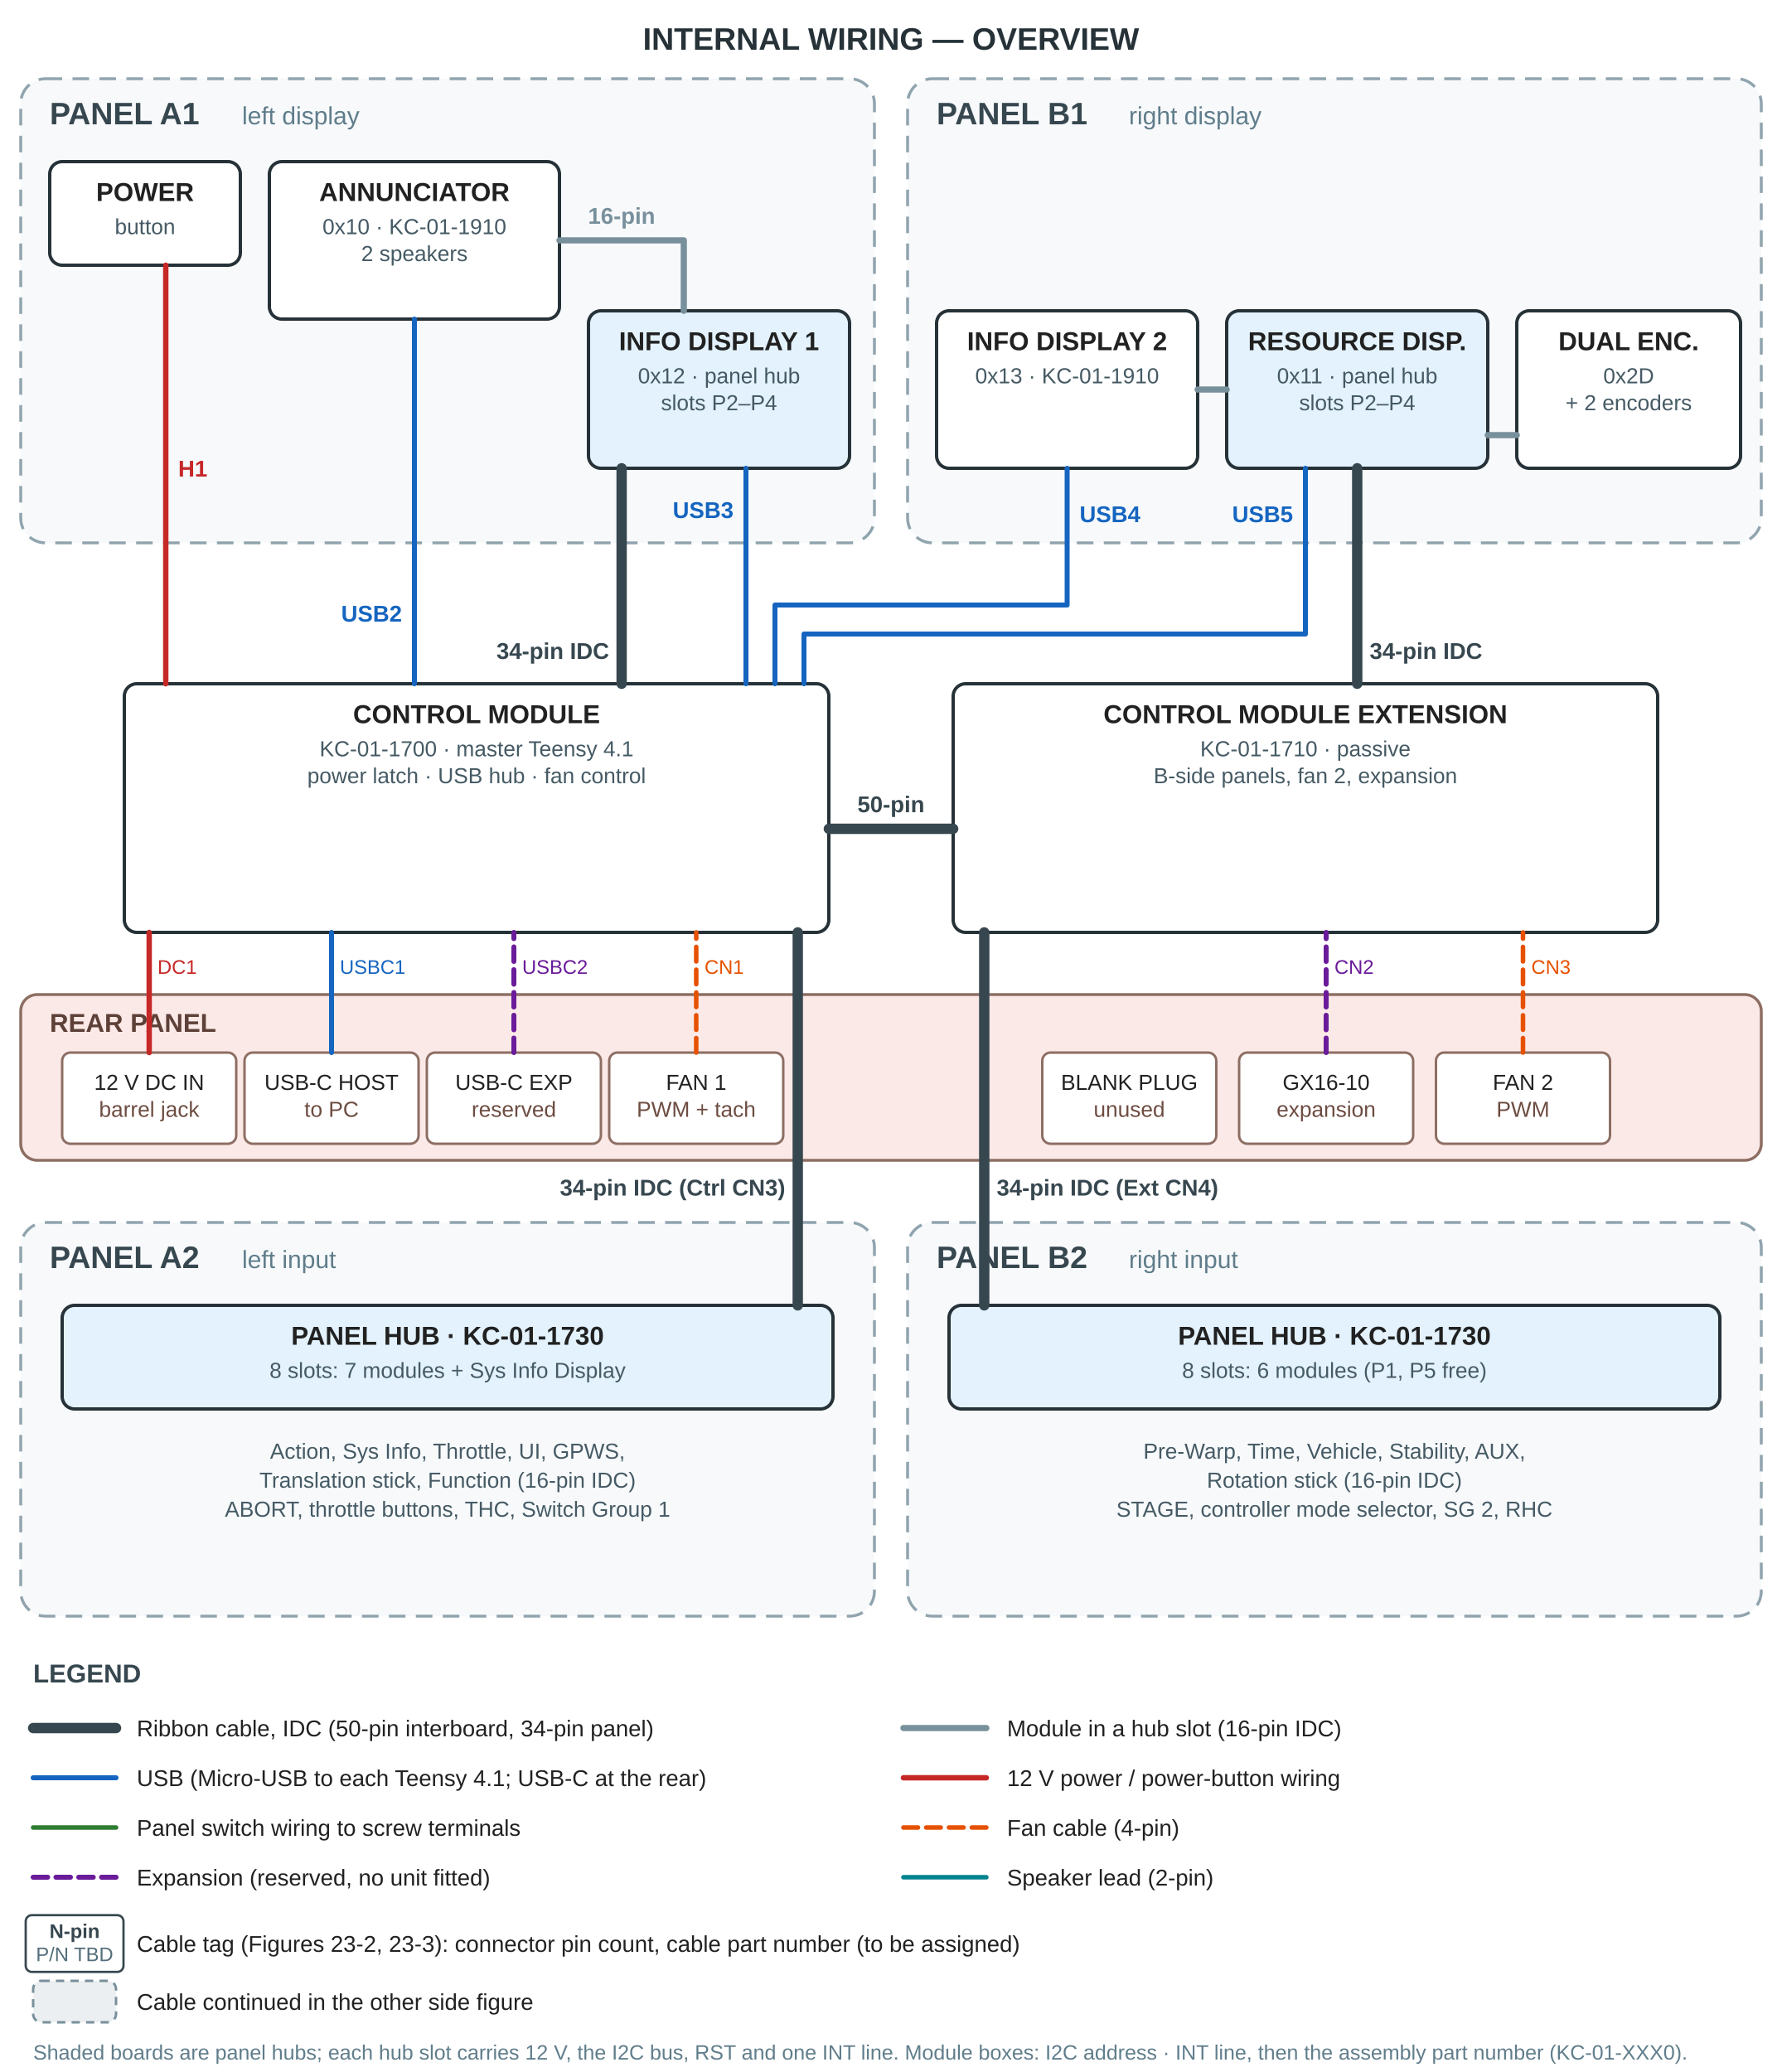
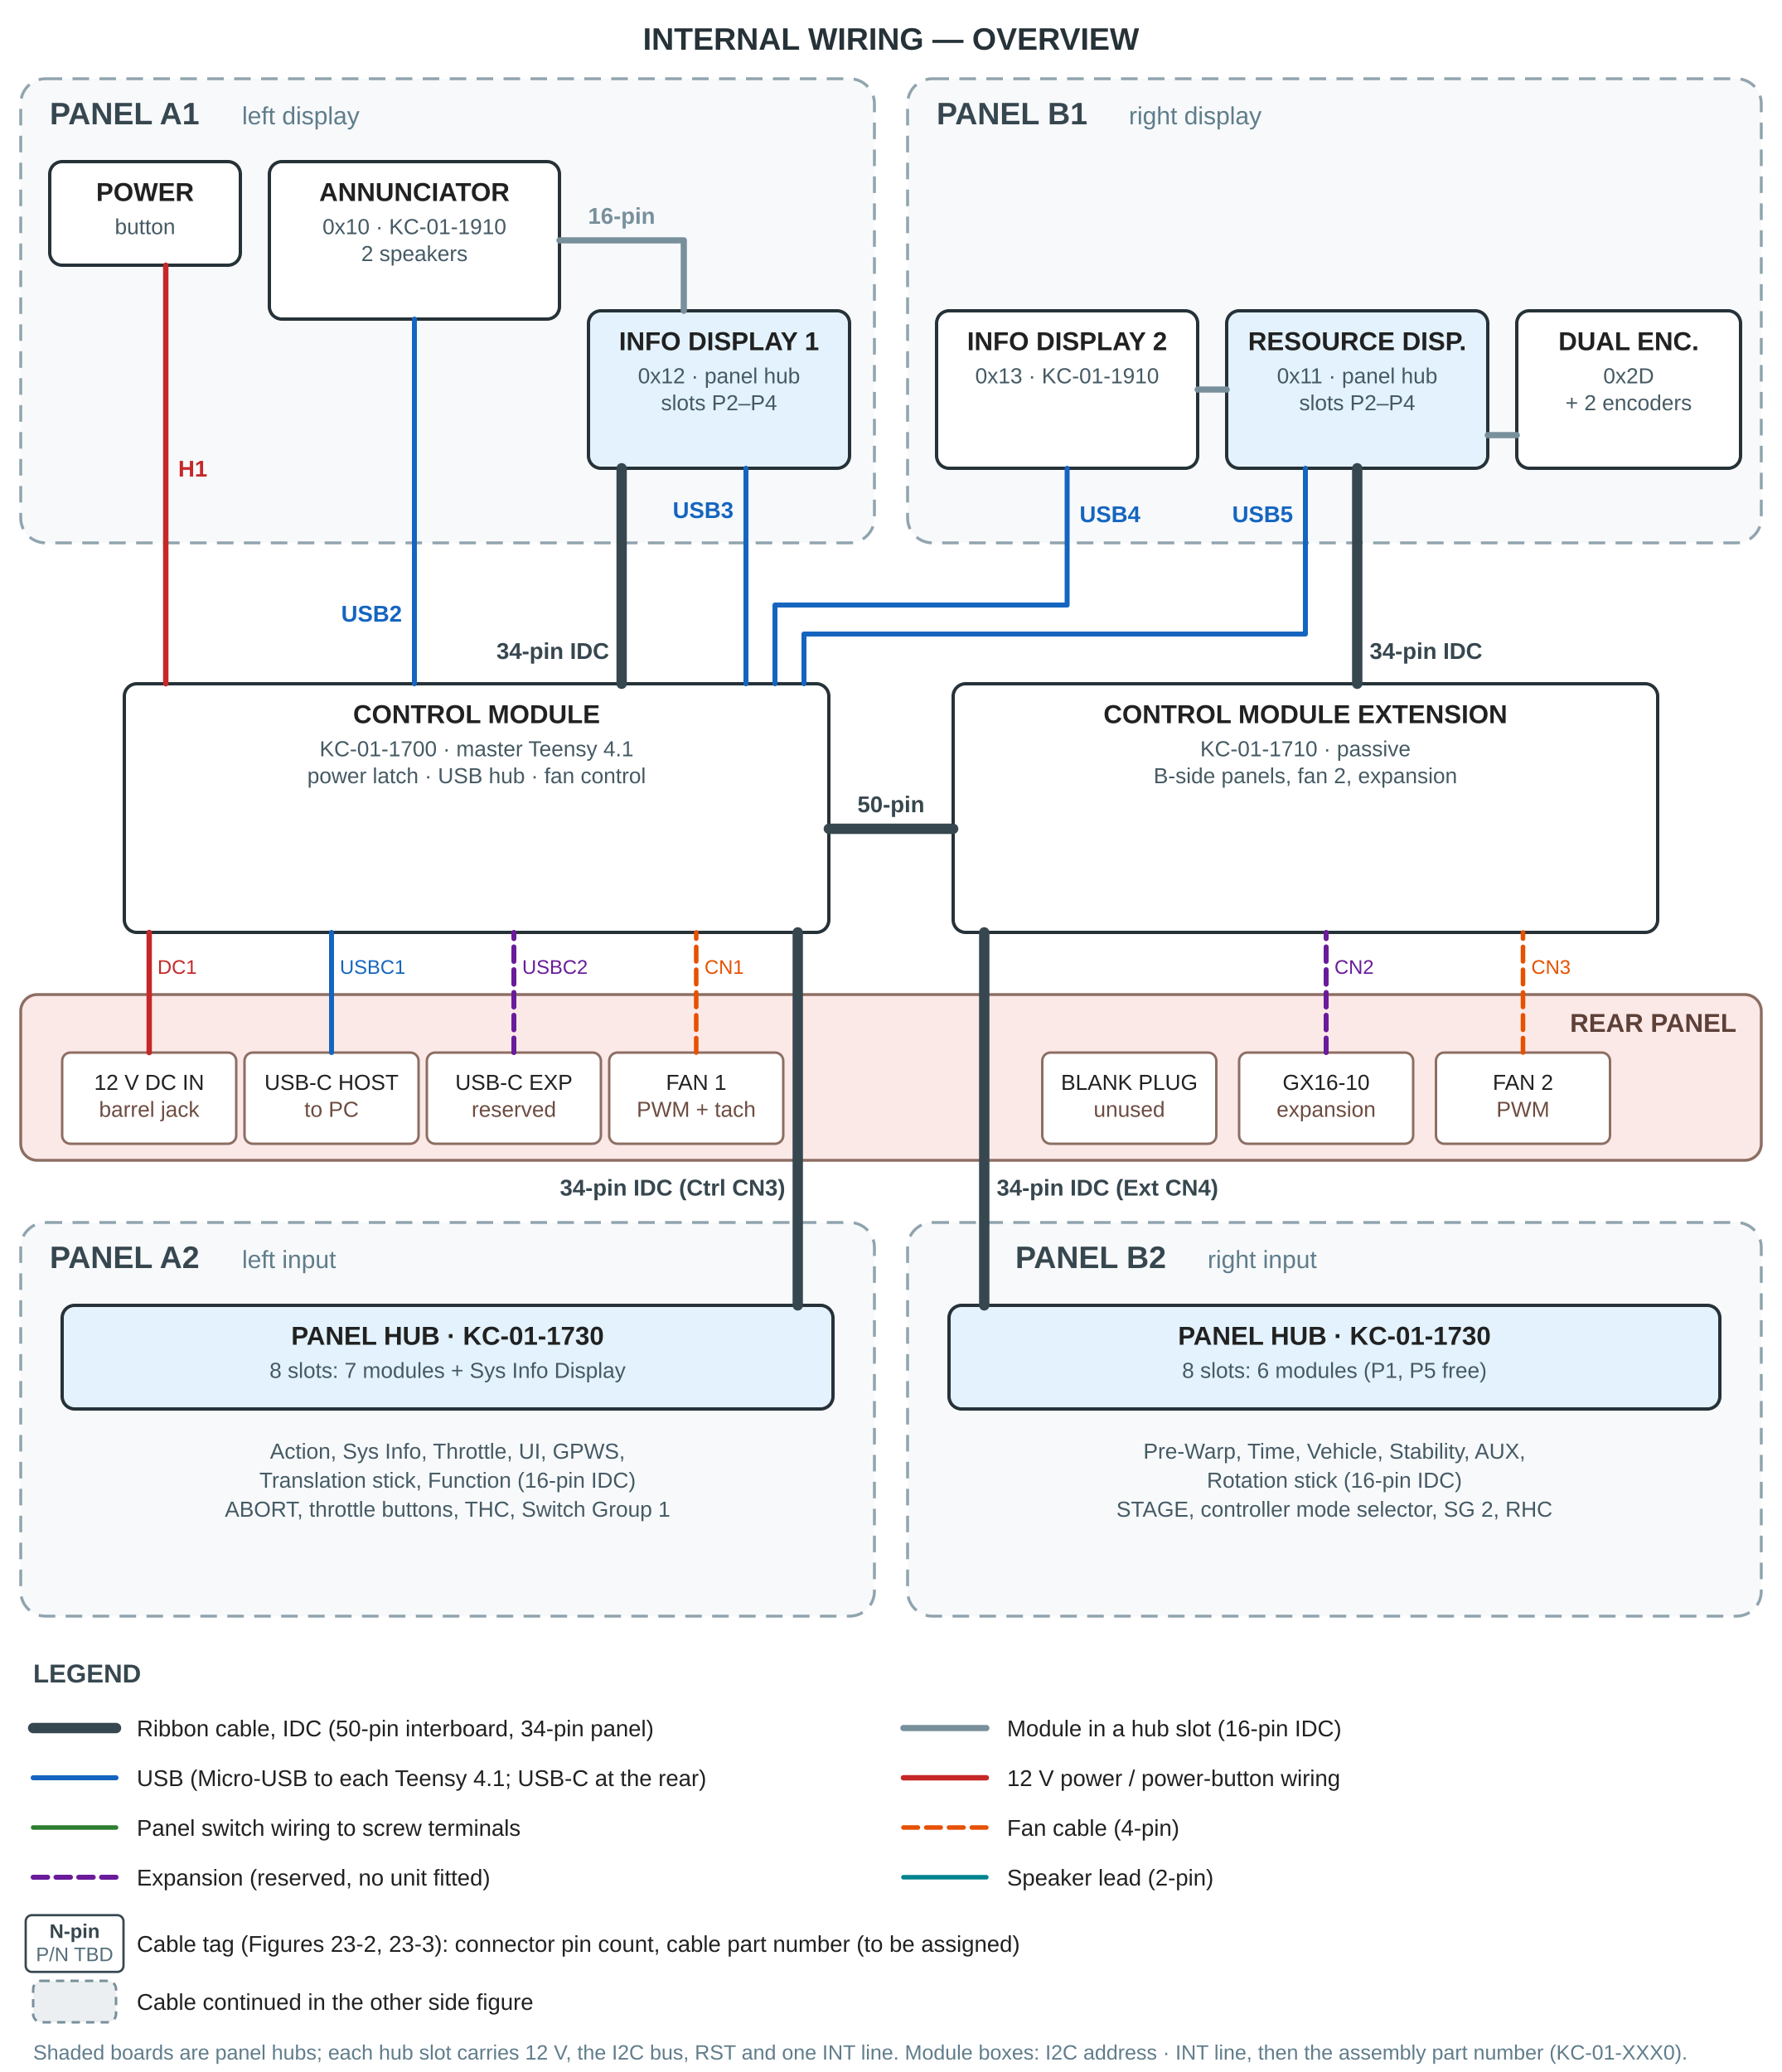
<svg xmlns="http://www.w3.org/2000/svg" width="860" height="1000" viewBox="0 0 860 1000" font-family="Liberation Sans, Arial, Helvetica, sans-serif">
  <rect width="100%" height="100%" fill="#ffffff" />
  <text x="430.0" y="24.0" font-size="15" font-weight="bold" text-anchor="middle" fill="#263238">INTERNAL WIRING — OVERVIEW</text>
  <rect x="10.0" y="38.0" width="412.0" height="224.0" rx="12" fill="#f7f9fb" stroke="#90a4ae" stroke-width="1.4" stroke-dasharray="8 5" />
  <text x="24.0" y="60.0" font-size="15" font-weight="bold" text-anchor="start" fill="#37474f">PANEL A1</text>
  <text x="116.8" y="60.0" font-size="12" font-weight="normal" text-anchor="start" fill="#607d8b">left display</text>
  <rect x="438.0" y="38.0" width="412.0" height="224.0" rx="12" fill="#f7f9fb" stroke="#90a4ae" stroke-width="1.4" stroke-dasharray="8 5" />
  <text x="452.0" y="60.0" font-size="15" font-weight="bold" text-anchor="start" fill="#37474f">PANEL B1</text>
  <text x="544.8" y="60.0" font-size="12" font-weight="normal" text-anchor="start" fill="#607d8b">right display</text>
  <rect x="24.0" y="78.0" width="92.0" height="50.0" rx="6" fill="#ffffff" stroke="#263238" stroke-width="1.6" />
  <text x="70.0" y="97.0" font-size="12.5" font-weight="bold" text-anchor="middle" fill="#212121">POWER</text>
  <text x="70.0" y="113.0" font-size="10.5" font-weight="normal" text-anchor="middle" fill="#455a64">button</text>
  <rect x="130.0" y="78.0" width="140.0" height="76.0" rx="6" fill="#ffffff" stroke="#263238" stroke-width="1.6" />
  <text x="200.0" y="97.0" font-size="12.5" font-weight="bold" text-anchor="middle" fill="#212121">ANNUNCIATOR</text>
  <text x="200.0" y="113.0" font-size="10.5" font-weight="normal" text-anchor="middle" fill="#455a64">0x10 · KC-01-1910</text>
  <text x="200.0" y="126.0" font-size="10.5" font-weight="normal" text-anchor="middle" fill="#455a64">2 speakers</text>
  <rect x="284.0" y="150.0" width="126.0" height="76.0" rx="6" fill="#e3f2fd" stroke="#263238" stroke-width="1.6" />
  <text x="347.0" y="169.0" font-size="12.5" font-weight="bold" text-anchor="middle" fill="#212121">INFO DISPLAY 1</text>
  <text x="347.0" y="185.0" font-size="10.5" font-weight="normal" text-anchor="middle" fill="#455a64">0x12 · panel hub</text>
  <text x="347.0" y="198.0" font-size="10.5" font-weight="normal" text-anchor="middle" fill="#455a64">slots P2–P4</text>
  <rect x="452.0" y="150.0" width="126.0" height="76.0" rx="6" fill="#ffffff" stroke="#263238" stroke-width="1.6" />
  <text x="515.0" y="169.0" font-size="12.5" font-weight="bold" text-anchor="middle" fill="#212121">INFO DISPLAY 2</text>
  <text x="515.0" y="185.0" font-size="10.5" font-weight="normal" text-anchor="middle" fill="#455a64">0x13 · KC-01-1910</text>
  <rect x="592.0" y="150.0" width="126.0" height="76.0" rx="6" fill="#e3f2fd" stroke="#263238" stroke-width="1.6" />
  <text x="655.0" y="169.0" font-size="12.5" font-weight="bold" text-anchor="middle" fill="#212121">RESOURCE DISP.</text>
  <text x="655.0" y="185.0" font-size="10.5" font-weight="normal" text-anchor="middle" fill="#455a64">0x11 · panel hub</text>
  <text x="655.0" y="198.0" font-size="10.5" font-weight="normal" text-anchor="middle" fill="#455a64">slots P2–P4</text>
  <rect x="732.0" y="150.0" width="108.0" height="76.0" rx="6" fill="#ffffff" stroke="#263238" stroke-width="1.6" />
  <text x="786.0" y="169.0" font-size="12.5" font-weight="bold" text-anchor="middle" fill="#212121">DUAL ENC.</text>
  <text x="786.0" y="185.0" font-size="10.5" font-weight="normal" text-anchor="middle" fill="#455a64">0x2D</text>
  <text x="786.0" y="198.0" font-size="10.5" font-weight="normal" text-anchor="middle" fill="#455a64">+ 2 encoders</text>
  <polyline points="270.0,116.0 330.0,116.0 330.0,150.0" fill="none" stroke="#78909c" stroke-width="3.0" stroke-linejoin="round" stroke-linecap="round" />
  <polyline points="578.0,188.0 592.0,188.0" fill="none" stroke="#78909c" stroke-width="3.0" stroke-linejoin="round" stroke-linecap="round" />
  <polyline points="718.0,210.0 732.0,210.0" fill="none" stroke="#78909c" stroke-width="3.0" stroke-linejoin="round" stroke-linecap="round" />
  <text x="300.0" y="108.0" font-size="11" font-weight="bold" text-anchor="middle" fill="#78909c">16-pin</text>
  <rect x="60.0" y="330.0" width="340.0" height="120.0" rx="6" fill="#ffffff" stroke="#263238" stroke-width="1.6" />
  <text x="230.0" y="349.0" font-size="12.5" font-weight="bold" text-anchor="middle" fill="#212121">CONTROL MODULE</text>
  <text x="230.0" y="365.0" font-size="10.5" font-weight="normal" text-anchor="middle" fill="#455a64">KC-01-1700 · master Teensy 4.1</text>
  <text x="230.0" y="378.0" font-size="10.5" font-weight="normal" text-anchor="middle" fill="#455a64">power latch · USB hub · fan control</text>
  <rect x="460.0" y="330.0" width="340.0" height="120.0" rx="6" fill="#ffffff" stroke="#263238" stroke-width="1.6" />
  <text x="630.0" y="349.0" font-size="12.5" font-weight="bold" text-anchor="middle" fill="#212121">CONTROL MODULE EXTENSION</text>
  <text x="630.0" y="365.0" font-size="10.5" font-weight="normal" text-anchor="middle" fill="#455a64">KC-01-1710 · passive</text>
  <text x="630.0" y="378.0" font-size="10.5" font-weight="normal" text-anchor="middle" fill="#455a64">B-side panels, fan 2, expansion</text>
  <polyline points="400.0,400.0 460.0,400.0" fill="none" stroke="#37474f" stroke-width="5.0" stroke-linejoin="round" stroke-linecap="round" />
  <text x="430.0" y="392.0" font-size="11" font-weight="bold" text-anchor="middle" fill="#37474f">50-pin</text>
  <polyline points="300.0,226.0 300.0,330.0" fill="none" stroke="#37474f" stroke-width="5.0" stroke-linejoin="round" stroke-linecap="round" />
  <text x="294.0" y="318.0" font-size="11" font-weight="bold" text-anchor="end" fill="#37474f">34-pin IDC</text>
  <polyline points="655.0,226.0 655.0,330.0" fill="none" stroke="#37474f" stroke-width="5.0" stroke-linejoin="round" stroke-linecap="round" />
  <text x="661.0" y="318.0" font-size="11" font-weight="bold" text-anchor="start" fill="#37474f">34-pin IDC</text>
  <polyline points="200.0,330.0 200.0,154.0" fill="none" stroke="#1565c0" stroke-width="2.4" stroke-linejoin="round" stroke-linecap="round" />
  <text x="194.0" y="300.0" font-size="11" font-weight="bold" text-anchor="end" fill="#1565c0">USB2</text>
  <polyline points="360.0,330.0 360.0,226.0" fill="none" stroke="#1565c0" stroke-width="2.4" stroke-linejoin="round" stroke-linecap="round" />
  <text x="354.0" y="250.0" font-size="11" font-weight="bold" text-anchor="end" fill="#1565c0">USB3</text>
  <polyline points="374.0,330.0 374.0,292.0 515.0,292.0 515.0,226.0" fill="none" stroke="#1565c0" stroke-width="2.4" stroke-linejoin="round" stroke-linecap="round" />
  <text x="521.0" y="252.0" font-size="11" font-weight="bold" text-anchor="start" fill="#1565c0">USB4</text>
  <polyline points="388.0,330.0 388.0,306.0 630.0,306.0 630.0,226.0" fill="none" stroke="#1565c0" stroke-width="2.4" stroke-linejoin="round" stroke-linecap="round" />
  <text x="624.0" y="252.0" font-size="11" font-weight="bold" text-anchor="end" fill="#1565c0">USB5</text>
  <polyline points="80.0,128.0 80.0,330.0" fill="none" stroke="#c62828" stroke-width="2.6" stroke-linejoin="round" stroke-linecap="round" />
  <text x="86.0" y="230.0" font-size="11" font-weight="bold" text-anchor="start" fill="#c62828">H1</text>
  <rect x="10.0" y="480.0" width="840.0" height="80.0" rx="8" fill="#fbe9e7" stroke="#8d6e63" stroke-width="1.4" />
-   <text x="24.0" y="498.0" font-size="12.5" font-weight="bold" text-anchor="start" fill="#5d4037">REAR PANEL</text>
+   <text x="838.0" y="498.0" font-size="12.5" font-weight="bold" text-anchor="end" fill="#5d4037">REAR PANEL</text>
  <rect x="30.0" y="508.0" width="84.0" height="44.0" rx="4" fill="#ffffff" stroke="#8d6e63" stroke-width="1.2" />
  <text x="72.0" y="526.0" font-size="10.5" font-weight="normal" text-anchor="middle" fill="#212121">12 V DC IN</text>
  <text x="72.0" y="539.0" font-size="10.5" font-weight="normal" text-anchor="middle" fill="#6d4c41">barrel jack</text>
  <polyline points="72.0,508.0 72.0,450.0" fill="none" stroke="#c62828" stroke-width="2.6" stroke-linejoin="round" stroke-linecap="round" />
  <text x="76.0" y="470.0" font-size="9.5" font-weight="normal" text-anchor="start" fill="#c62828">DC1</text>
  <rect x="118.0" y="508.0" width="84.0" height="44.0" rx="4" fill="#ffffff" stroke="#8d6e63" stroke-width="1.2" />
  <text x="160.0" y="526.0" font-size="10.5" font-weight="normal" text-anchor="middle" fill="#212121">USB-C HOST</text>
  <text x="160.0" y="539.0" font-size="10.5" font-weight="normal" text-anchor="middle" fill="#6d4c41">to PC</text>
  <polyline points="160.0,508.0 160.0,450.0" fill="none" stroke="#1565c0" stroke-width="2.4" stroke-linejoin="round" stroke-linecap="round" />
  <text x="164.0" y="470.0" font-size="9.5" font-weight="normal" text-anchor="start" fill="#1565c0">USBC1</text>
  <rect x="206.0" y="508.0" width="84.0" height="44.0" rx="4" fill="#ffffff" stroke="#8d6e63" stroke-width="1.2" />
  <text x="248.0" y="526.0" font-size="10.5" font-weight="normal" text-anchor="middle" fill="#212121">USB-C EXP</text>
  <text x="248.0" y="539.0" font-size="10.5" font-weight="normal" text-anchor="middle" fill="#6d4c41">reserved</text>
  <polyline points="248.0,508.0 248.0,450.0" fill="none" stroke="#6a1b9a" stroke-width="2.4" stroke-linejoin="round" stroke-linecap="round" stroke-dasharray="7 4" />
  <text x="252.0" y="470.0" font-size="9.5" font-weight="normal" text-anchor="start" fill="#6a1b9a">USBC2</text>
  <rect x="294.0" y="508.0" width="84.0" height="44.0" rx="4" fill="#ffffff" stroke="#8d6e63" stroke-width="1.2" />
  <text x="336.0" y="526.0" font-size="10.5" font-weight="normal" text-anchor="middle" fill="#212121">FAN 1</text>
  <text x="336.0" y="539.0" font-size="10.5" font-weight="normal" text-anchor="middle" fill="#6d4c41">PWM + tach</text>
  <polyline points="336.0,508.0 336.0,450.0" fill="none" stroke="#e65100" stroke-width="2.2" stroke-linejoin="round" stroke-linecap="round" stroke-dasharray="7 4" />
  <text x="340.0" y="470.0" font-size="9.5" font-weight="normal" text-anchor="start" fill="#e65100">CN1</text>
  <rect x="503.0" y="508.0" width="84.0" height="44.0" rx="4" fill="#ffffff" stroke="#8d6e63" stroke-width="1.2" />
  <text x="545.0" y="526.0" font-size="10.5" font-weight="normal" text-anchor="middle" fill="#212121">BLANK PLUG</text>
  <text x="545.0" y="539.0" font-size="10.5" font-weight="normal" text-anchor="middle" fill="#6d4c41">unused</text>
  <rect x="598.0" y="508.0" width="84.0" height="44.0" rx="4" fill="#ffffff" stroke="#8d6e63" stroke-width="1.2" />
  <text x="640.0" y="526.0" font-size="10.5" font-weight="normal" text-anchor="middle" fill="#212121">GX16-10</text>
  <text x="640.0" y="539.0" font-size="10.5" font-weight="normal" text-anchor="middle" fill="#6d4c41">expansion</text>
  <polyline points="640.0,508.0 640.0,450.0" fill="none" stroke="#6a1b9a" stroke-width="2.4" stroke-linejoin="round" stroke-linecap="round" stroke-dasharray="7 4" />
  <text x="644.0" y="470.0" font-size="9.5" font-weight="normal" text-anchor="start" fill="#6a1b9a">CN2</text>
  <rect x="693.0" y="508.0" width="84.0" height="44.0" rx="4" fill="#ffffff" stroke="#8d6e63" stroke-width="1.2" />
  <text x="735.0" y="526.0" font-size="10.5" font-weight="normal" text-anchor="middle" fill="#212121">FAN 2</text>
  <text x="735.0" y="539.0" font-size="10.5" font-weight="normal" text-anchor="middle" fill="#6d4c41">PWM</text>
  <polyline points="735.0,508.0 735.0,450.0" fill="none" stroke="#e65100" stroke-width="2.2" stroke-linejoin="round" stroke-linecap="round" stroke-dasharray="7 4" />
  <text x="739.0" y="470.0" font-size="9.5" font-weight="normal" text-anchor="start" fill="#e65100">CN3</text>
  <rect x="10.0" y="590.0" width="412.0" height="190.0" rx="12" fill="#f7f9fb" stroke="#90a4ae" stroke-width="1.4" stroke-dasharray="8 5" />
  <text x="24.0" y="612.0" font-size="15" font-weight="bold" text-anchor="start" fill="#37474f">PANEL A2</text>
  <text x="116.8" y="612.0" font-size="12" font-weight="normal" text-anchor="start" fill="#607d8b">left input</text>
  <rect x="438.0" y="590.0" width="412.0" height="190.0" rx="12" fill="#f7f9fb" stroke="#90a4ae" stroke-width="1.4" stroke-dasharray="8 5" />
-   <text x="452.0" y="612.0" font-size="15" font-weight="bold" text-anchor="start" fill="#37474f">PANEL B2</text>
-   <text x="544.8" y="612.0" font-size="12" font-weight="normal" text-anchor="start" fill="#607d8b">right input</text>
+   <text x="490.0" y="612.0" font-size="15" font-weight="bold" text-anchor="start" fill="#37474f">PANEL B2</text>
+   <text x="582.8" y="612.0" font-size="12" font-weight="normal" text-anchor="start" fill="#607d8b">right input</text>
  <rect x="30.0" y="630.0" width="372.0" height="50.0" rx="6" fill="#e3f2fd" stroke="#263238" stroke-width="1.6" />
  <text x="216.0" y="649.0" font-size="12.5" font-weight="bold" text-anchor="middle" fill="#212121">PANEL HUB · KC-01-1730</text>
  <text x="216.0" y="665.0" font-size="10.5" font-weight="normal" text-anchor="middle" fill="#455a64">8 slots: 7 modules + Sys Info Display</text>
  <rect x="458.0" y="630.0" width="372.0" height="50.0" rx="6" fill="#e3f2fd" stroke="#263238" stroke-width="1.6" />
  <text x="644.0" y="649.0" font-size="12.5" font-weight="bold" text-anchor="middle" fill="#212121">PANEL HUB · KC-01-1730</text>
  <text x="644.0" y="665.0" font-size="10.5" font-weight="normal" text-anchor="middle" fill="#455a64">8 slots: 6 modules (P1, P5 free)</text>
  <text x="216.0" y="704.0" font-size="10.5" font-weight="normal" text-anchor="middle" fill="#455a64">Action, Sys Info, Throttle, UI, GPWS,</text>
  <text x="216.0" y="718.0" font-size="10.5" font-weight="normal" text-anchor="middle" fill="#455a64">Translation stick, Function (16-pin IDC)</text>
  <text x="216.0" y="732.0" font-size="10.5" font-weight="normal" text-anchor="middle" fill="#455a64">ABORT, throttle buttons, THC, Switch Group 1</text>
  <text x="644.0" y="704.0" font-size="10.5" font-weight="normal" text-anchor="middle" fill="#455a64">Pre-Warp, Time, Vehicle, Stability, AUX,</text>
  <text x="644.0" y="718.0" font-size="10.5" font-weight="normal" text-anchor="middle" fill="#455a64">Rotation stick (16-pin IDC)</text>
  <text x="644.0" y="732.0" font-size="10.5" font-weight="normal" text-anchor="middle" fill="#455a64">STAGE, controller mode selector, SG 2, RHC</text>
  <polyline points="385.0,450.0 385.0,630.0" fill="none" stroke="#37474f" stroke-width="5.0" stroke-linejoin="round" stroke-linecap="round" />
  <polyline points="475.0,450.0 475.0,630.0" fill="none" stroke="#37474f" stroke-width="5.0" stroke-linejoin="round" stroke-linecap="round" />
  <text x="379.0" y="577.0" font-size="11" font-weight="bold" text-anchor="end" fill="#37474f">34-pin IDC (Ctrl CN3)</text>
  <text x="481.0" y="577.0" font-size="11" font-weight="bold" text-anchor="start" fill="#37474f">34-pin IDC (Ext CN4)</text>
  <text x="16.0" y="812.0" font-size="12.5" font-weight="bold" text-anchor="start" fill="#37474f">LEGEND</text>
  <line x1="16" y1="834" x2="56" y2="834" stroke="#37474f" stroke-width="5.0" stroke-linecap="round" />
  <text x="66.0" y="838.0" font-size="11" font-weight="normal" text-anchor="start" fill="#212121">Ribbon cable, IDC (50-pin interboard, 34-pin panel)</text>
  <line x1="436" y1="834" x2="476" y2="834" stroke="#78909c" stroke-width="3.0" stroke-linecap="round" />
  <text x="486.0" y="838.0" font-size="11" font-weight="normal" text-anchor="start" fill="#212121">Module in a hub slot (16-pin IDC)</text>
  <line x1="16" y1="858" x2="56" y2="858" stroke="#1565c0" stroke-width="2.4" stroke-linecap="round" />
  <text x="66.0" y="862.0" font-size="11" font-weight="normal" text-anchor="start" fill="#212121">USB (Micro-USB to each Teensy 4.1; USB-C at the rear)</text>
  <line x1="436" y1="858" x2="476" y2="858" stroke="#c62828" stroke-width="2.6" stroke-linecap="round" />
  <text x="486.0" y="862.0" font-size="11" font-weight="normal" text-anchor="start" fill="#212121">12 V power / power-button wiring</text>
  <line x1="16" y1="882" x2="56" y2="882" stroke="#2e7d32" stroke-width="2.2" stroke-linecap="round" />
  <text x="66.0" y="886.0" font-size="11" font-weight="normal" text-anchor="start" fill="#212121">Panel switch wiring to screw terminals</text>
  <line x1="436" y1="882" x2="476" y2="882" stroke="#e65100" stroke-width="2.2" stroke-dasharray="7 4" stroke-linecap="round" />
  <text x="486.0" y="886.0" font-size="11" font-weight="normal" text-anchor="start" fill="#212121">Fan cable (4-pin)</text>
  <line x1="16" y1="906" x2="56" y2="906" stroke="#6a1b9a" stroke-width="2.4" stroke-dasharray="7 4" stroke-linecap="round" />
  <text x="66.0" y="910.0" font-size="11" font-weight="normal" text-anchor="start" fill="#212121">Expansion (reserved, no unit fitted)</text>
  <line x1="436" y1="906" x2="476" y2="906" stroke="#00838f" stroke-width="2.2" stroke-linecap="round" />
  <text x="486.0" y="910.0" font-size="11" font-weight="normal" text-anchor="start" fill="#212121">Speaker lead (2-pin)</text>
  <rect x="12.4" y="924.3" width="47.2" height="27.4" rx="3" fill="#ffffff" stroke="#37474f" stroke-width="1.1" />
  <text x="36.0" y="935.3" font-size="9.5" font-weight="bold" text-anchor="middle" fill="#37474f">N-pin</text>
  <text x="36.0" y="946.5" font-size="9.5" font-weight="normal" text-anchor="middle" fill="#546e7a">P/N TBD</text>
  <text x="66.0" y="942.0" font-size="11" font-weight="normal" text-anchor="start" fill="#212121">Cable tag (Figures 23‑2, 23‑3): connector pin count, cable part number (to be assigned)</text>
  <rect x="16.0" y="956.0" width="40.0" height="20.0" rx="4" fill="#eceff1" stroke="#78909c" stroke-width="1.2" stroke-dasharray="4 3" />
  <text x="66.0" y="970.0" font-size="11" font-weight="normal" text-anchor="start" fill="#212121">Cable continued in the other side figure</text>
  <text x="16.0" y="994.0" font-size="10" font-weight="normal" text-anchor="start" fill="#607d8b">Shaded boards are panel hubs; each hub slot carries 12 V, the I2C bus, RST and one INT line. Module boxes: I2C address · INT line, then the assembly part number (KC-01-XXX0).</text>
</svg>
